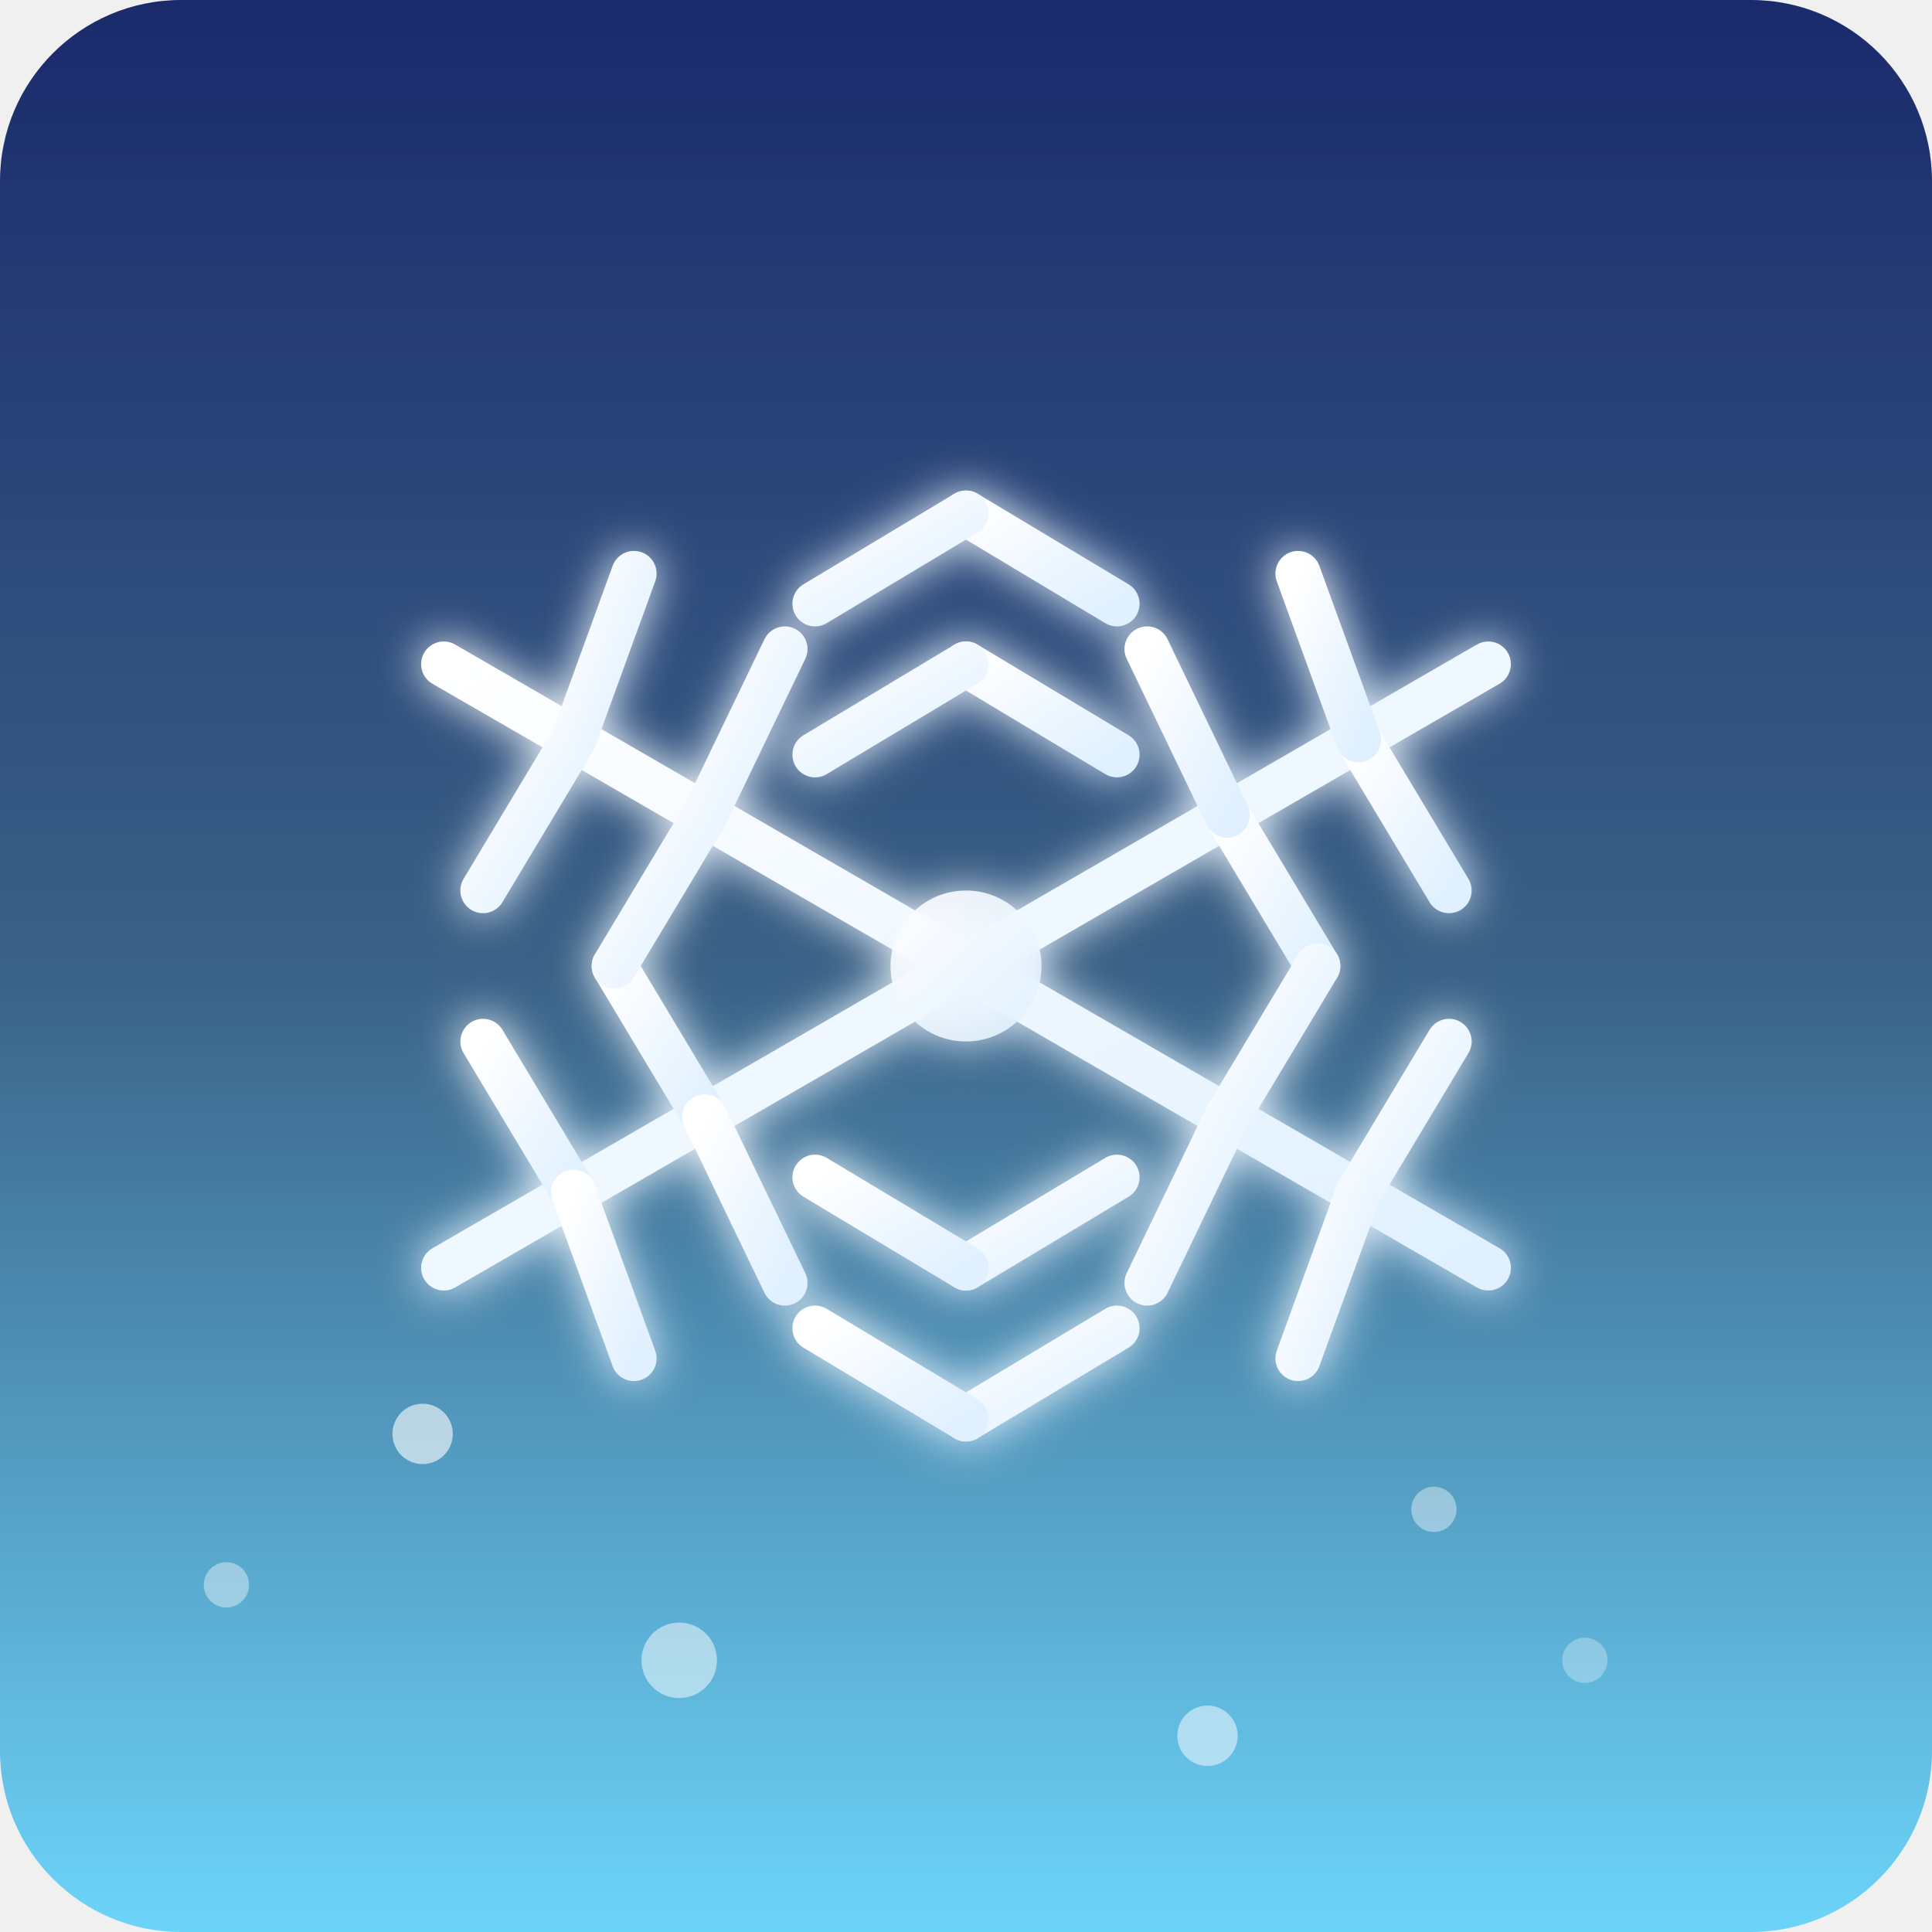
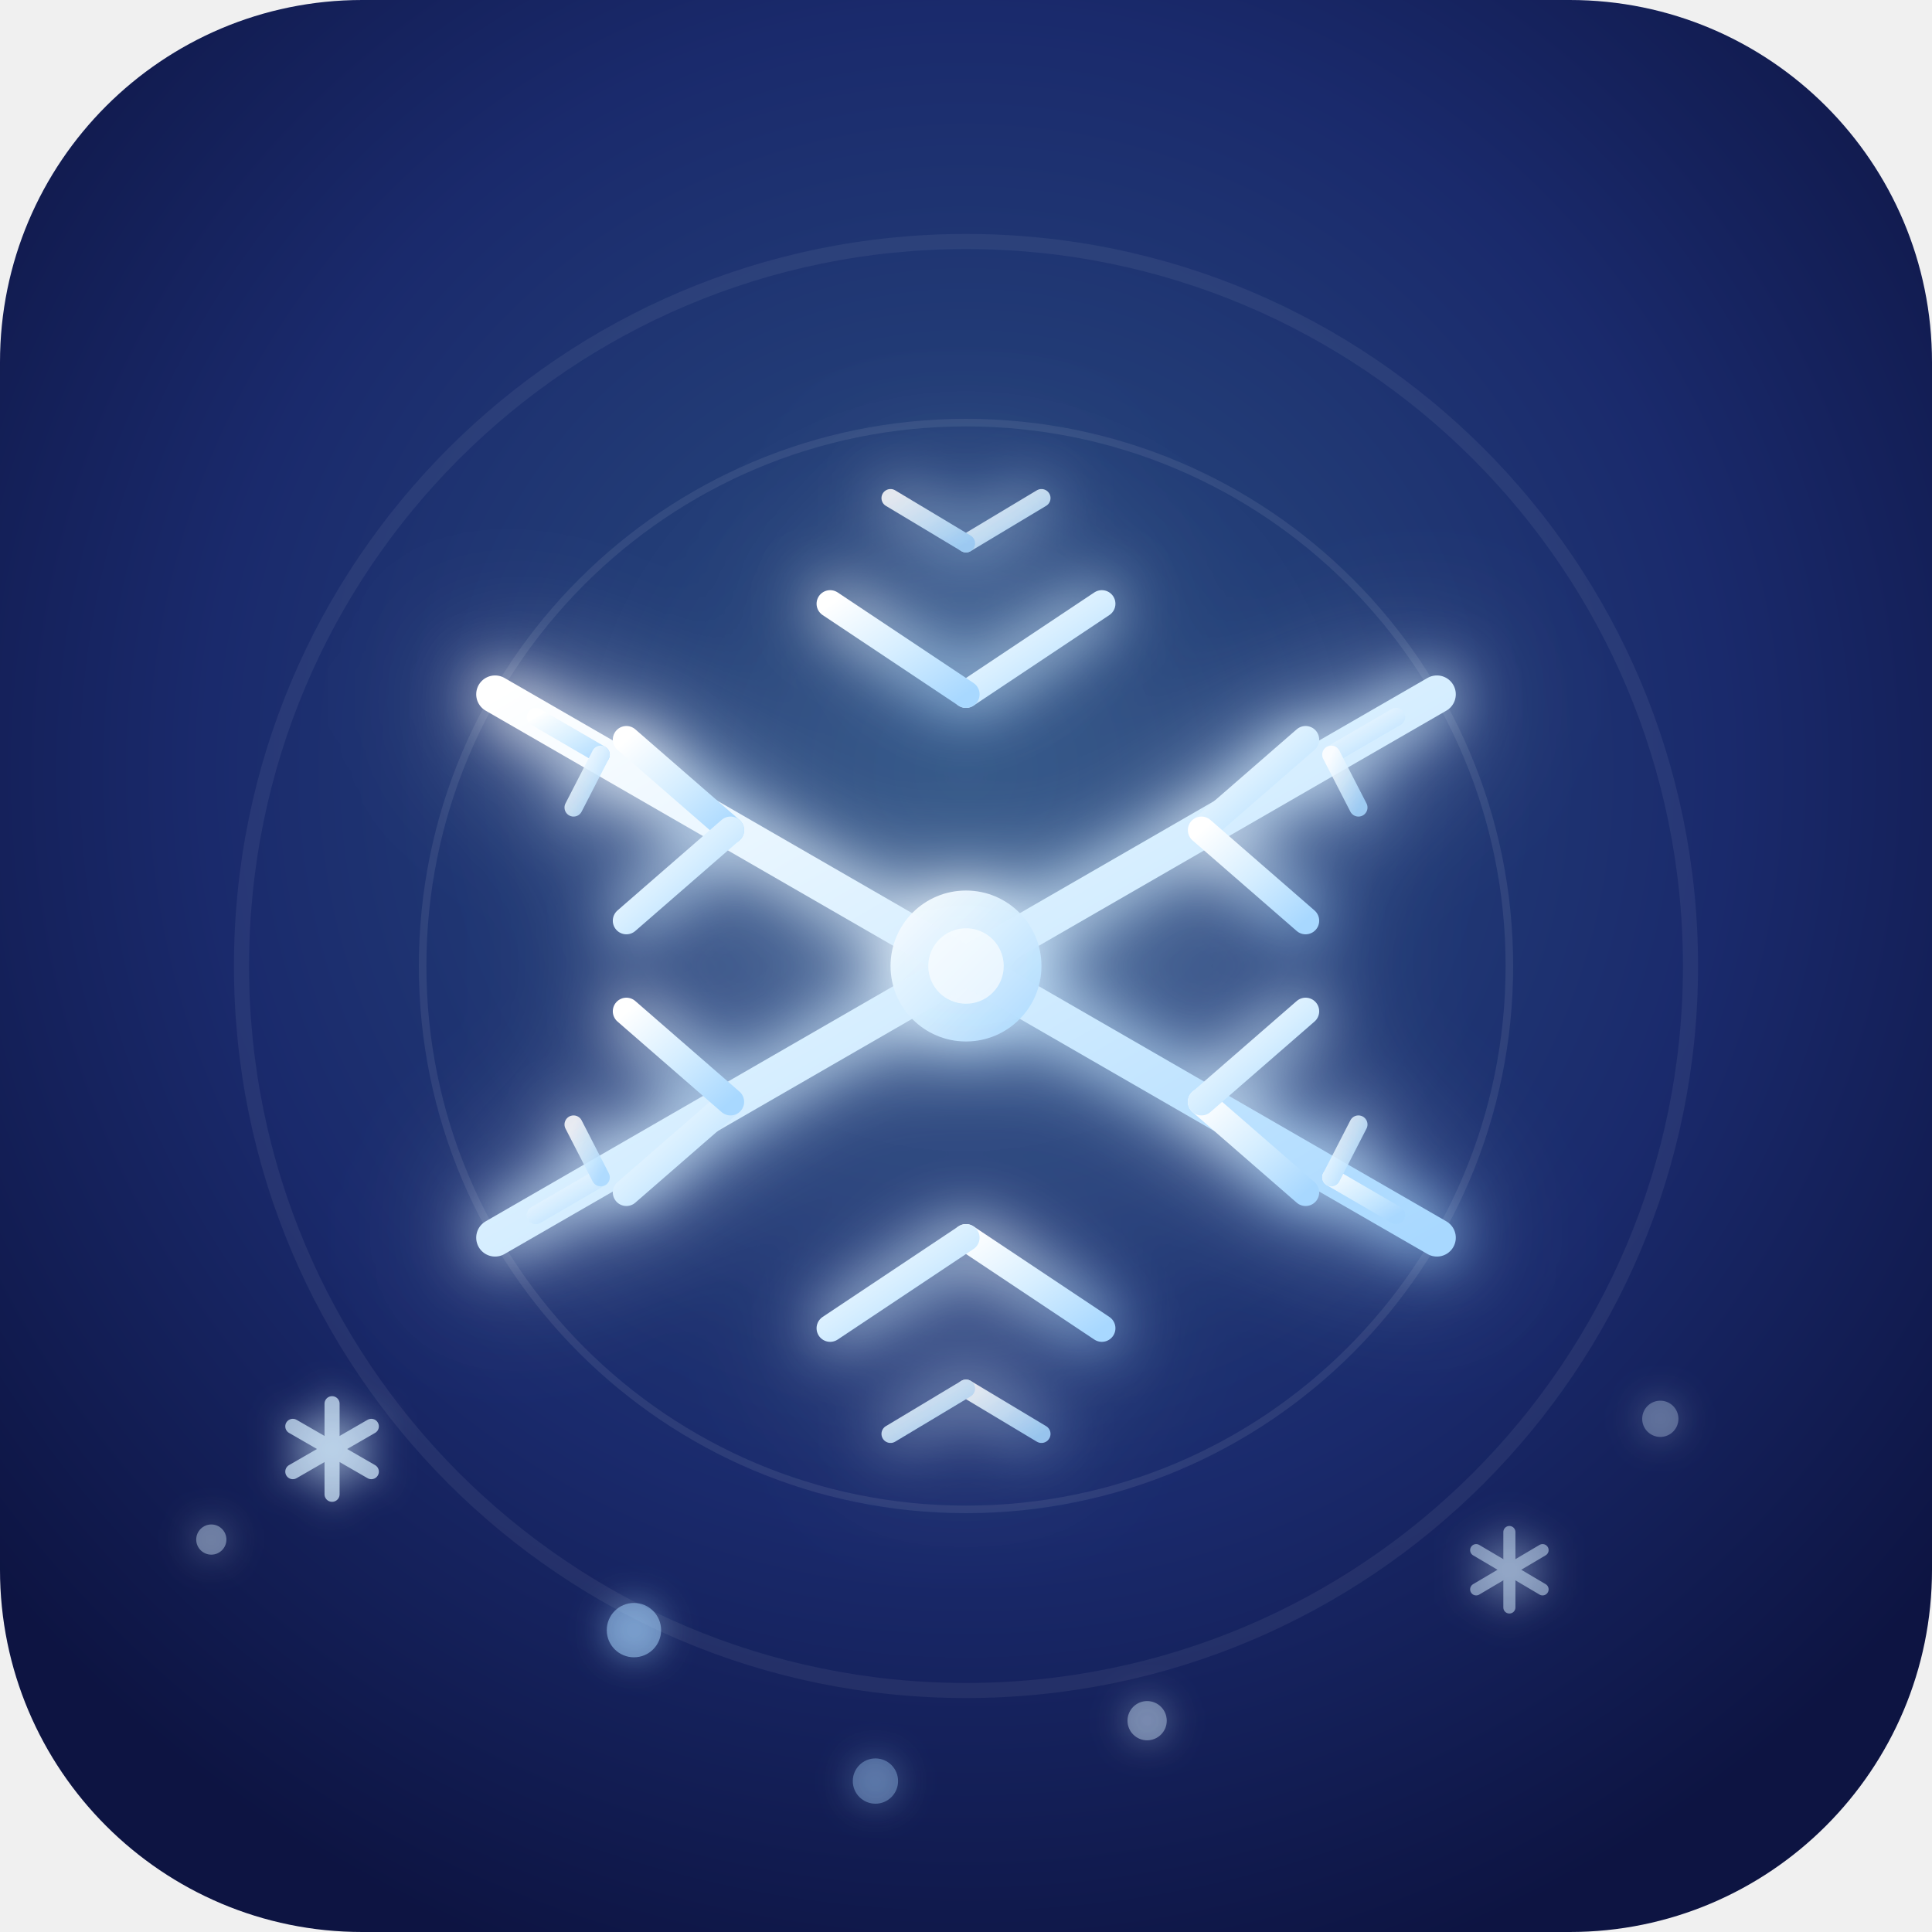
<svg xmlns="http://www.w3.org/2000/svg" viewBox="0 0 128 128" width="128" height="128">
  <defs>
-     <linearGradient id="bg" x1="0" y1="0" x2="0" y2="1">
-       <stop offset="0%" stop-color="#1a2a6c" />
-       <stop offset="50%" stop-color="#3a6186" />
-       <stop offset="100%" stop-color="#6dd5fa" />
+     <radialGradient id="bgGrad" cx="0.5" cy="0.4" r="0.65">
+       <stop offset="0%" stop-color="#2b4f81" />
+       <stop offset="60%" stop-color="#1a2a6c" />
+       <stop offset="100%" stop-color="#0d1442" />
+     </radialGradient>
+     <linearGradient id="flakeGrad" x1="0" y1="0" x2="1" y2="1">
+       <stop offset="0%" stop-color="#ffffff" />
+       <stop offset="50%" stop-color="#d6eeff" />
+       <stop offset="100%" stop-color="#a8d8ff" />
    </linearGradient>
-     <linearGradient id="flake" x1="0" y1="0" x2="1" y2="1">
-       <stop offset="0%" stop-color="#ffffff" />
-       <stop offset="100%" stop-color="#e0f0ff" />
-     </linearGradient>
-     <filter id="glow">
-       <feGaussianBlur stdDeviation="1.5" result="blur" />
+     <filter id="glow" x="-30%" y="-30%" width="160%" height="160%">
+       <feGaussianBlur stdDeviation="2" result="blur1" />
+       <feGaussianBlur stdDeviation="4" result="blur2" />
+       <feMerge>
+         <feMergeNode in="blur2" />
+         <feMergeNode in="blur1" />
+         <feMergeNode in="SourceGraphic" />
+       </feMerge>
+     </filter>
+     <filter id="softGlow">
+       <feGaussianBlur stdDeviation="1.2" result="blur" />
      <feMerge>
        <feMergeNode in="blur" />
        <feMergeNode in="SourceGraphic" />
      </feMerge>
    </filter>
  </defs>
-   <rect x="0" y="0" width="128" height="128" rx="12" fill="url(#bg)" />
-   <g transform="translate(64,64)" filter="url(#glow)">
-     <g stroke="url(#flake)" stroke-width="3" stroke-linecap="round" fill="none">
-       <line x1="0" y1="-40" x2="0" y2="40" />
-       <line x1="-34.6" y1="-20" x2="34.6" y2="20" />
-       <line x1="-34.6" y1="20" x2="34.6" y2="-20" />
-       <line x1="0" y1="-30" x2="10" y2="-24" />
-       <line x1="0" y1="-30" x2="-10" y2="-24" />
-       <line x1="0" y1="-20" x2="10" y2="-14" />
-       <line x1="0" y1="-20" x2="-10" y2="-14" />
-       <line x1="0" y1="30" x2="10" y2="24" />
-       <line x1="0" y1="30" x2="-10" y2="24" />
-       <line x1="0" y1="20" x2="10" y2="14" />
-       <line x1="0" y1="20" x2="-10" y2="14" />
-       <line x1="26" y1="-15" x2="32" y2="-5" />
-       <line x1="26" y1="-15" x2="22" y2="-26" />
-       <line x1="17.3" y1="-10" x2="23.3" y2="0" />
-       <line x1="17.3" y1="-10" x2="12" y2="-21" />
-       <line x1="-26" y1="15" x2="-32" y2="5" />
-       <line x1="-26" y1="15" x2="-22" y2="26" />
-       <line x1="-17.3" y1="10" x2="-23.3" y2="0" />
-       <line x1="-17.3" y1="10" x2="-12" y2="21" />
-       <line x1="26" y1="15" x2="32" y2="5" />
-       <line x1="26" y1="15" x2="22" y2="26" />
-       <line x1="17.3" y1="10" x2="23.3" y2="0" />
-       <line x1="17.3" y1="10" x2="12" y2="21" />
-       <line x1="-26" y1="-15" x2="-32" y2="-5" />
-       <line x1="-26" y1="-15" x2="-22" y2="-26" />
-       <line x1="-17.3" y1="-10" x2="-23.3" y2="0" />
-       <line x1="-17.3" y1="-10" x2="-12" y2="-21" />
+   <rect x="0" y="0" width="128" height="128" rx="24" fill="url(#bgGrad)" />
+   <circle cx="64" cy="64" r="48" fill="none" stroke="rgba(255,255,255,0.06)" stroke-width="1" />
+   <circle cx="64" cy="64" r="36" fill="none" stroke="rgba(255,255,255,0.08)" stroke-width="0.5" />
+   <g transform="translate(64, 64)" filter="url(#glow)">
+     <g stroke="url(#flakeGrad)" stroke-width="2.5" stroke-linecap="round" fill="none">
+       <line x1="0" y1="-36" x2="0" y2="36" />
+       <line x1="-31.2" y1="-18" x2="31.2" y2="18" />
+       <line x1="-31.2" y1="18" x2="31.2" y2="-18" />
    </g>
-     <circle cx="0" cy="0" r="5" fill="url(#flake)" opacity="0.9" />
+     <g stroke="url(#flakeGrad)" stroke-width="1.8" stroke-linecap="round" fill="none">
+       <line x1="0" y1="-18" x2="9" y2="-24" />
+       <line x1="0" y1="-18" x2="-9" y2="-24" />
+       <line x1="0" y1="18" x2="9" y2="24" />
+       <line x1="0" y1="18" x2="-9" y2="24" />
+       <line x1="15.6" y1="-9" x2="22.5" y2="-15" />
+       <line x1="15.6" y1="-9" x2="22.5" y2="-3" />
+       <line x1="-15.6" y1="9" x2="-22.5" y2="15" />
+       <line x1="-15.6" y1="9" x2="-22.5" y2="3" />
+       <line x1="15.6" y1="9" x2="22.5" y2="15" />
+       <line x1="15.6" y1="9" x2="22.5" y2="3" />
+       <line x1="-15.6" y1="-9" x2="-22.5" y2="-15" />
+       <line x1="-15.6" y1="-9" x2="-22.5" y2="-3" />
+     </g>
+     <g stroke="url(#flakeGrad)" stroke-width="1.2" stroke-linecap="round" fill="none" opacity="0.85">
+       <line x1="0" y1="-28" x2="5" y2="-31" />
+       <line x1="0" y1="-28" x2="-5" y2="-31" />
+       <line x1="0" y1="28" x2="5" y2="31" />
+       <line x1="0" y1="28" x2="-5" y2="31" />
+       <line x1="24.2" y1="-14" x2="28.5" y2="-16.5" />
+       <line x1="24.2" y1="-14" x2="26" y2="-10.5" />
+       <line x1="-24.2" y1="14" x2="-28.5" y2="16.5" />
+       <line x1="-24.2" y1="14" x2="-26" y2="10.5" />
+       <line x1="24.2" y1="14" x2="28.5" y2="16.5" />
+       <line x1="24.2" y1="14" x2="26" y2="10.5" />
+       <line x1="-24.2" y1="-14" x2="-28.5" y2="-16.5" />
+       <line x1="-24.2" y1="-14" x2="-26" y2="-10.5" />
+     </g>
+     <circle cx="0" cy="0" r="5" fill="url(#flakeGrad)" opacity="0.95" />
+     <circle cx="0" cy="0" r="2.5" fill="#ffffff" opacity="0.6" />
  </g>
-   <circle cx="28" cy="95" r="2" fill="white" opacity="0.6" />
-   <circle cx="95" cy="100" r="1.5" fill="white" opacity="0.4" />
-   <circle cx="45" cy="110" r="2.5" fill="white" opacity="0.5" />
-   <circle cx="80" cy="115" r="2" fill="white" opacity="0.5" />
-   <circle cx="105" cy="110" r="1.5" fill="white" opacity="0.3" />
-   <circle cx="15" cy="105" r="1.5" fill="white" opacity="0.4" />
+   <g filter="url(#softGlow)">
+     <g transform="translate(22, 96)" opacity="0.7">
+       <line x1="0" y1="-3" x2="0" y2="3" stroke="#d6eeff" stroke-width="1" stroke-linecap="round" />
+       <line x1="-2.6" y1="-1.5" x2="2.6" y2="1.5" stroke="#d6eeff" stroke-width="1" stroke-linecap="round" />
+       <line x1="-2.6" y1="1.5" x2="2.6" y2="-1.5" stroke="#d6eeff" stroke-width="1" stroke-linecap="round" />
+     </g>
+     <g transform="translate(100, 104)" opacity="0.5">
+       <line x1="0" y1="-2.5" x2="0" y2="2.5" stroke="#d6eeff" stroke-width="0.8" stroke-linecap="round" />
+       <line x1="-2.2" y1="-1.3" x2="2.2" y2="1.3" stroke="#d6eeff" stroke-width="0.8" stroke-linecap="round" />
+       <line x1="-2.2" y1="1.3" x2="2.2" y2="-1.3" stroke="#d6eeff" stroke-width="0.8" stroke-linecap="round" />
+     </g>
+     <circle cx="42" cy="108" r="1.8" fill="#a8d8ff" opacity="0.5" />
+     <circle cx="76" cy="114" r="1.3" fill="#d6eeff" opacity="0.4" />
+     <circle cx="58" cy="118" r="1.5" fill="#a8d8ff" opacity="0.35" />
+     <circle cx="110" cy="94" r="1.2" fill="#d6eeff" opacity="0.3" />
+     <circle cx="14" cy="102" r="1" fill="#d6eeff" opacity="0.4" />
+   </g>
</svg>
